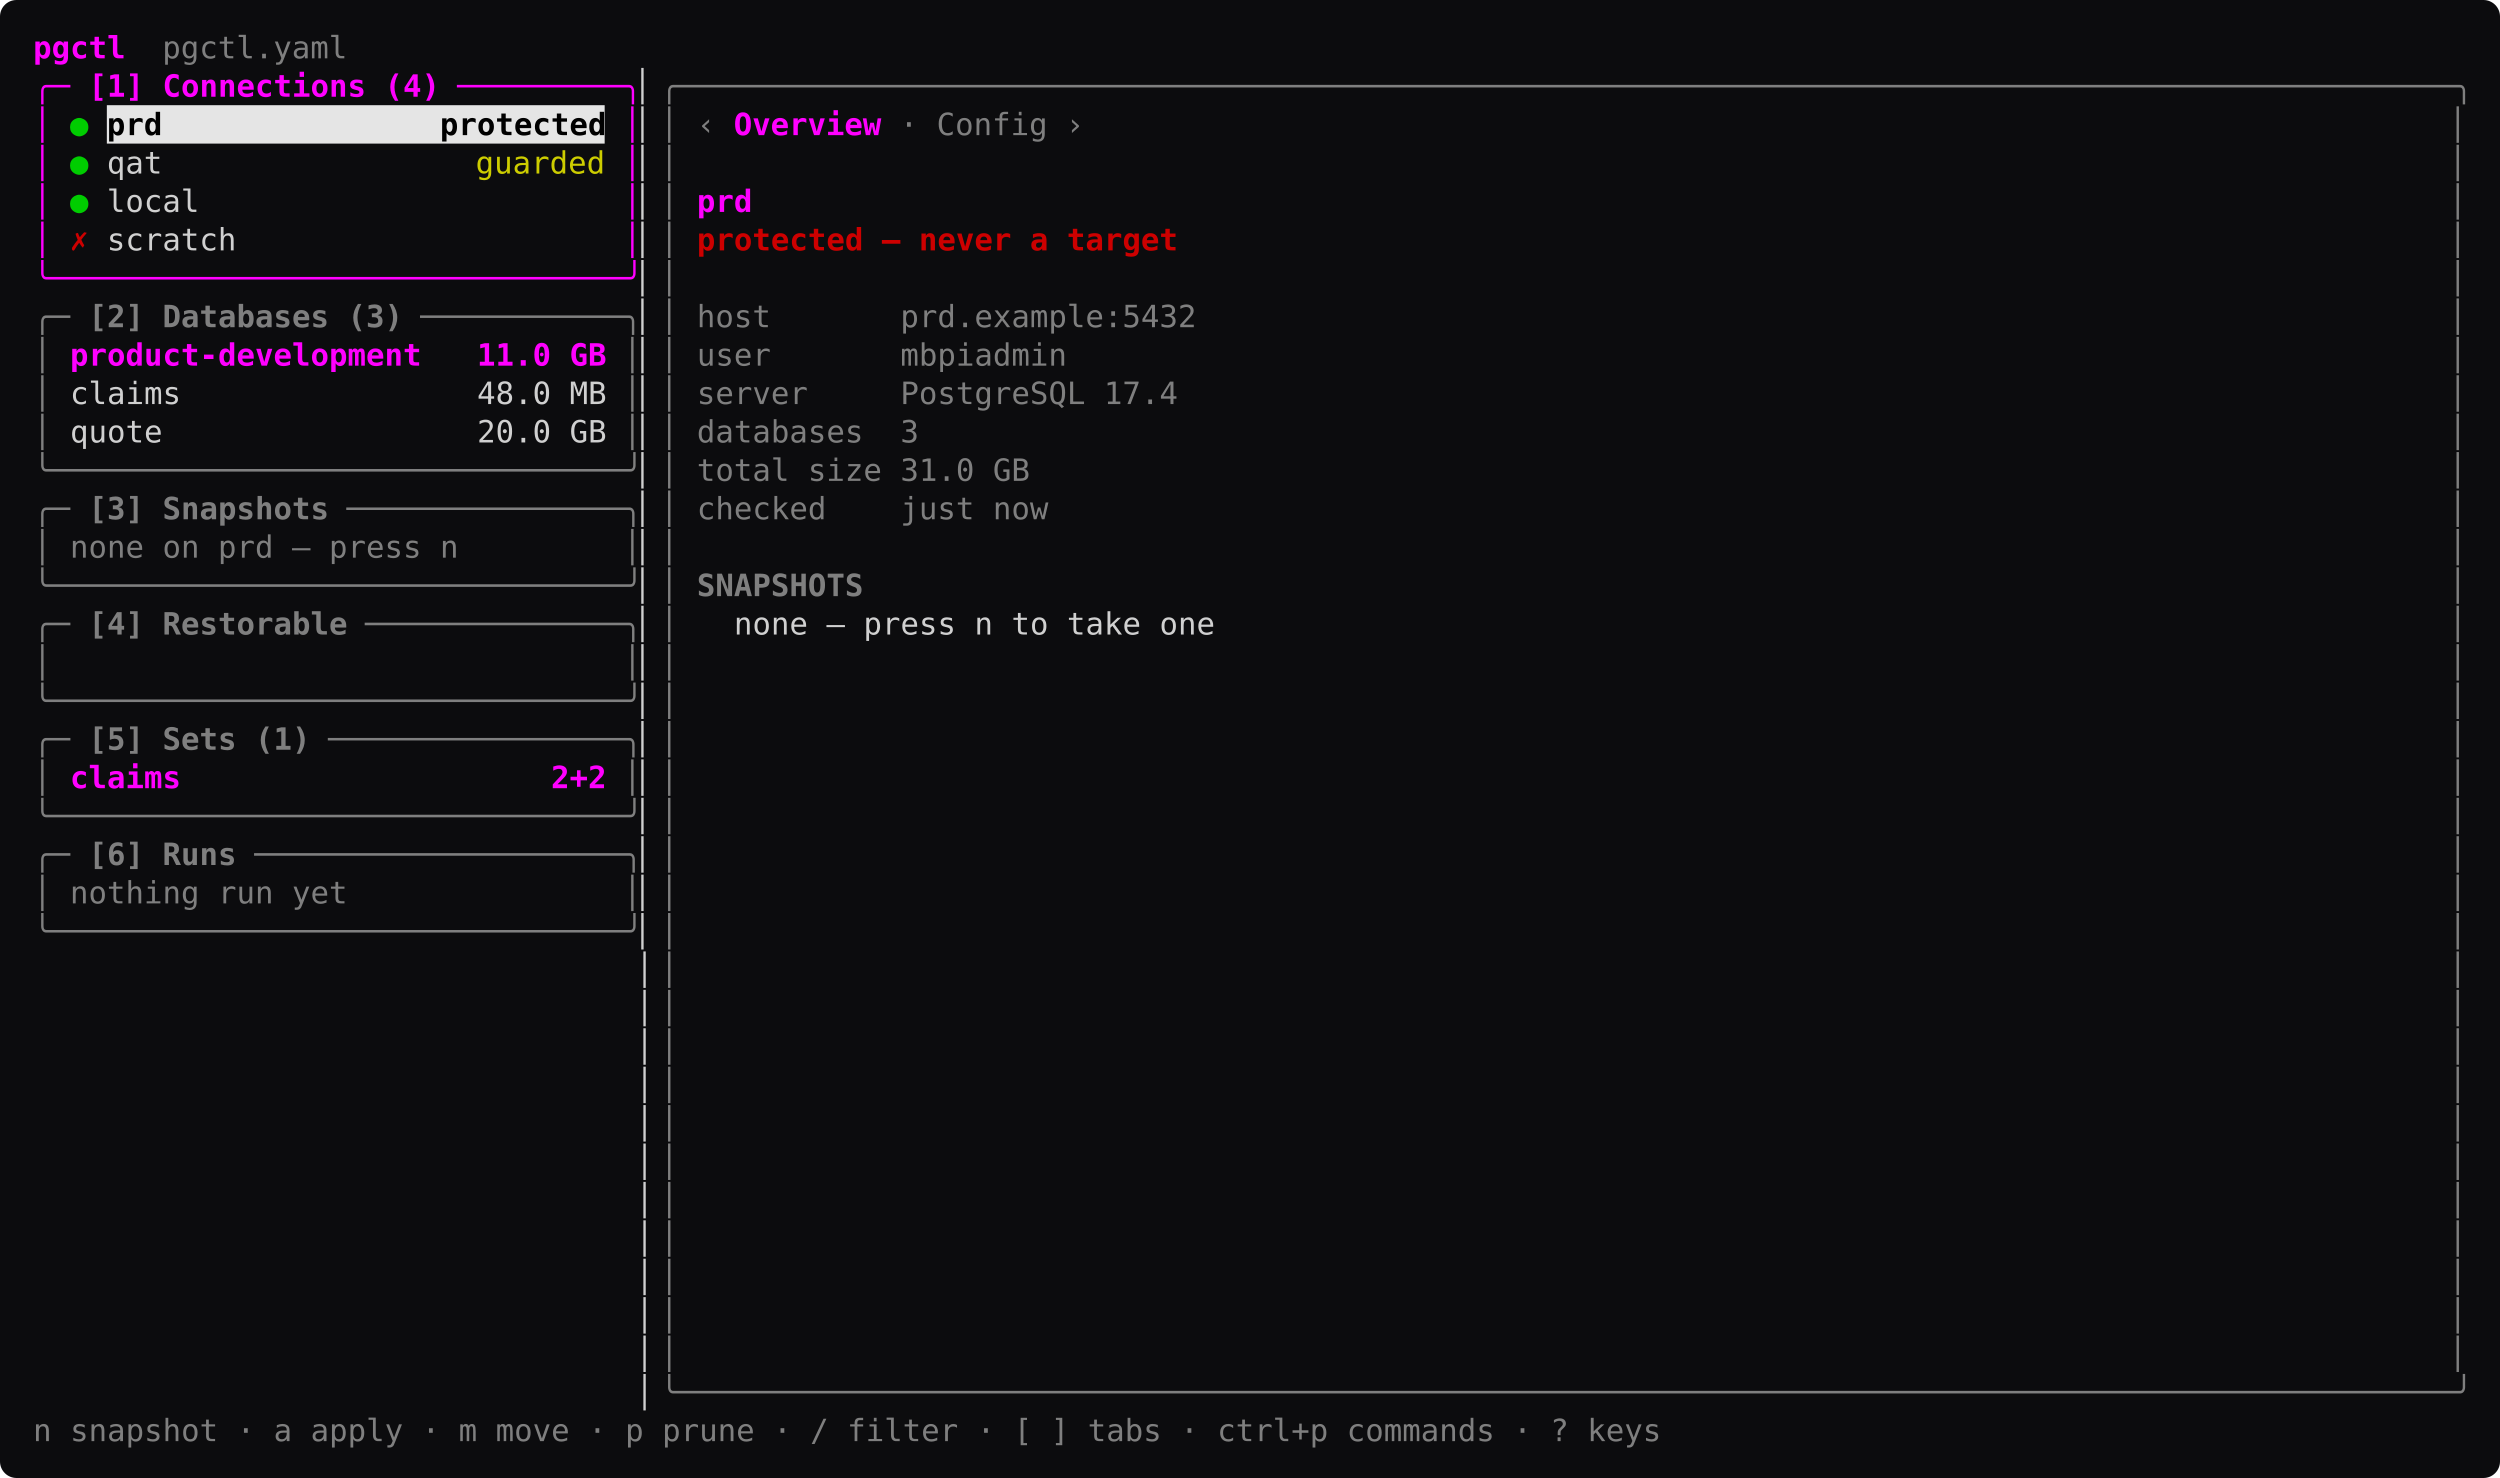
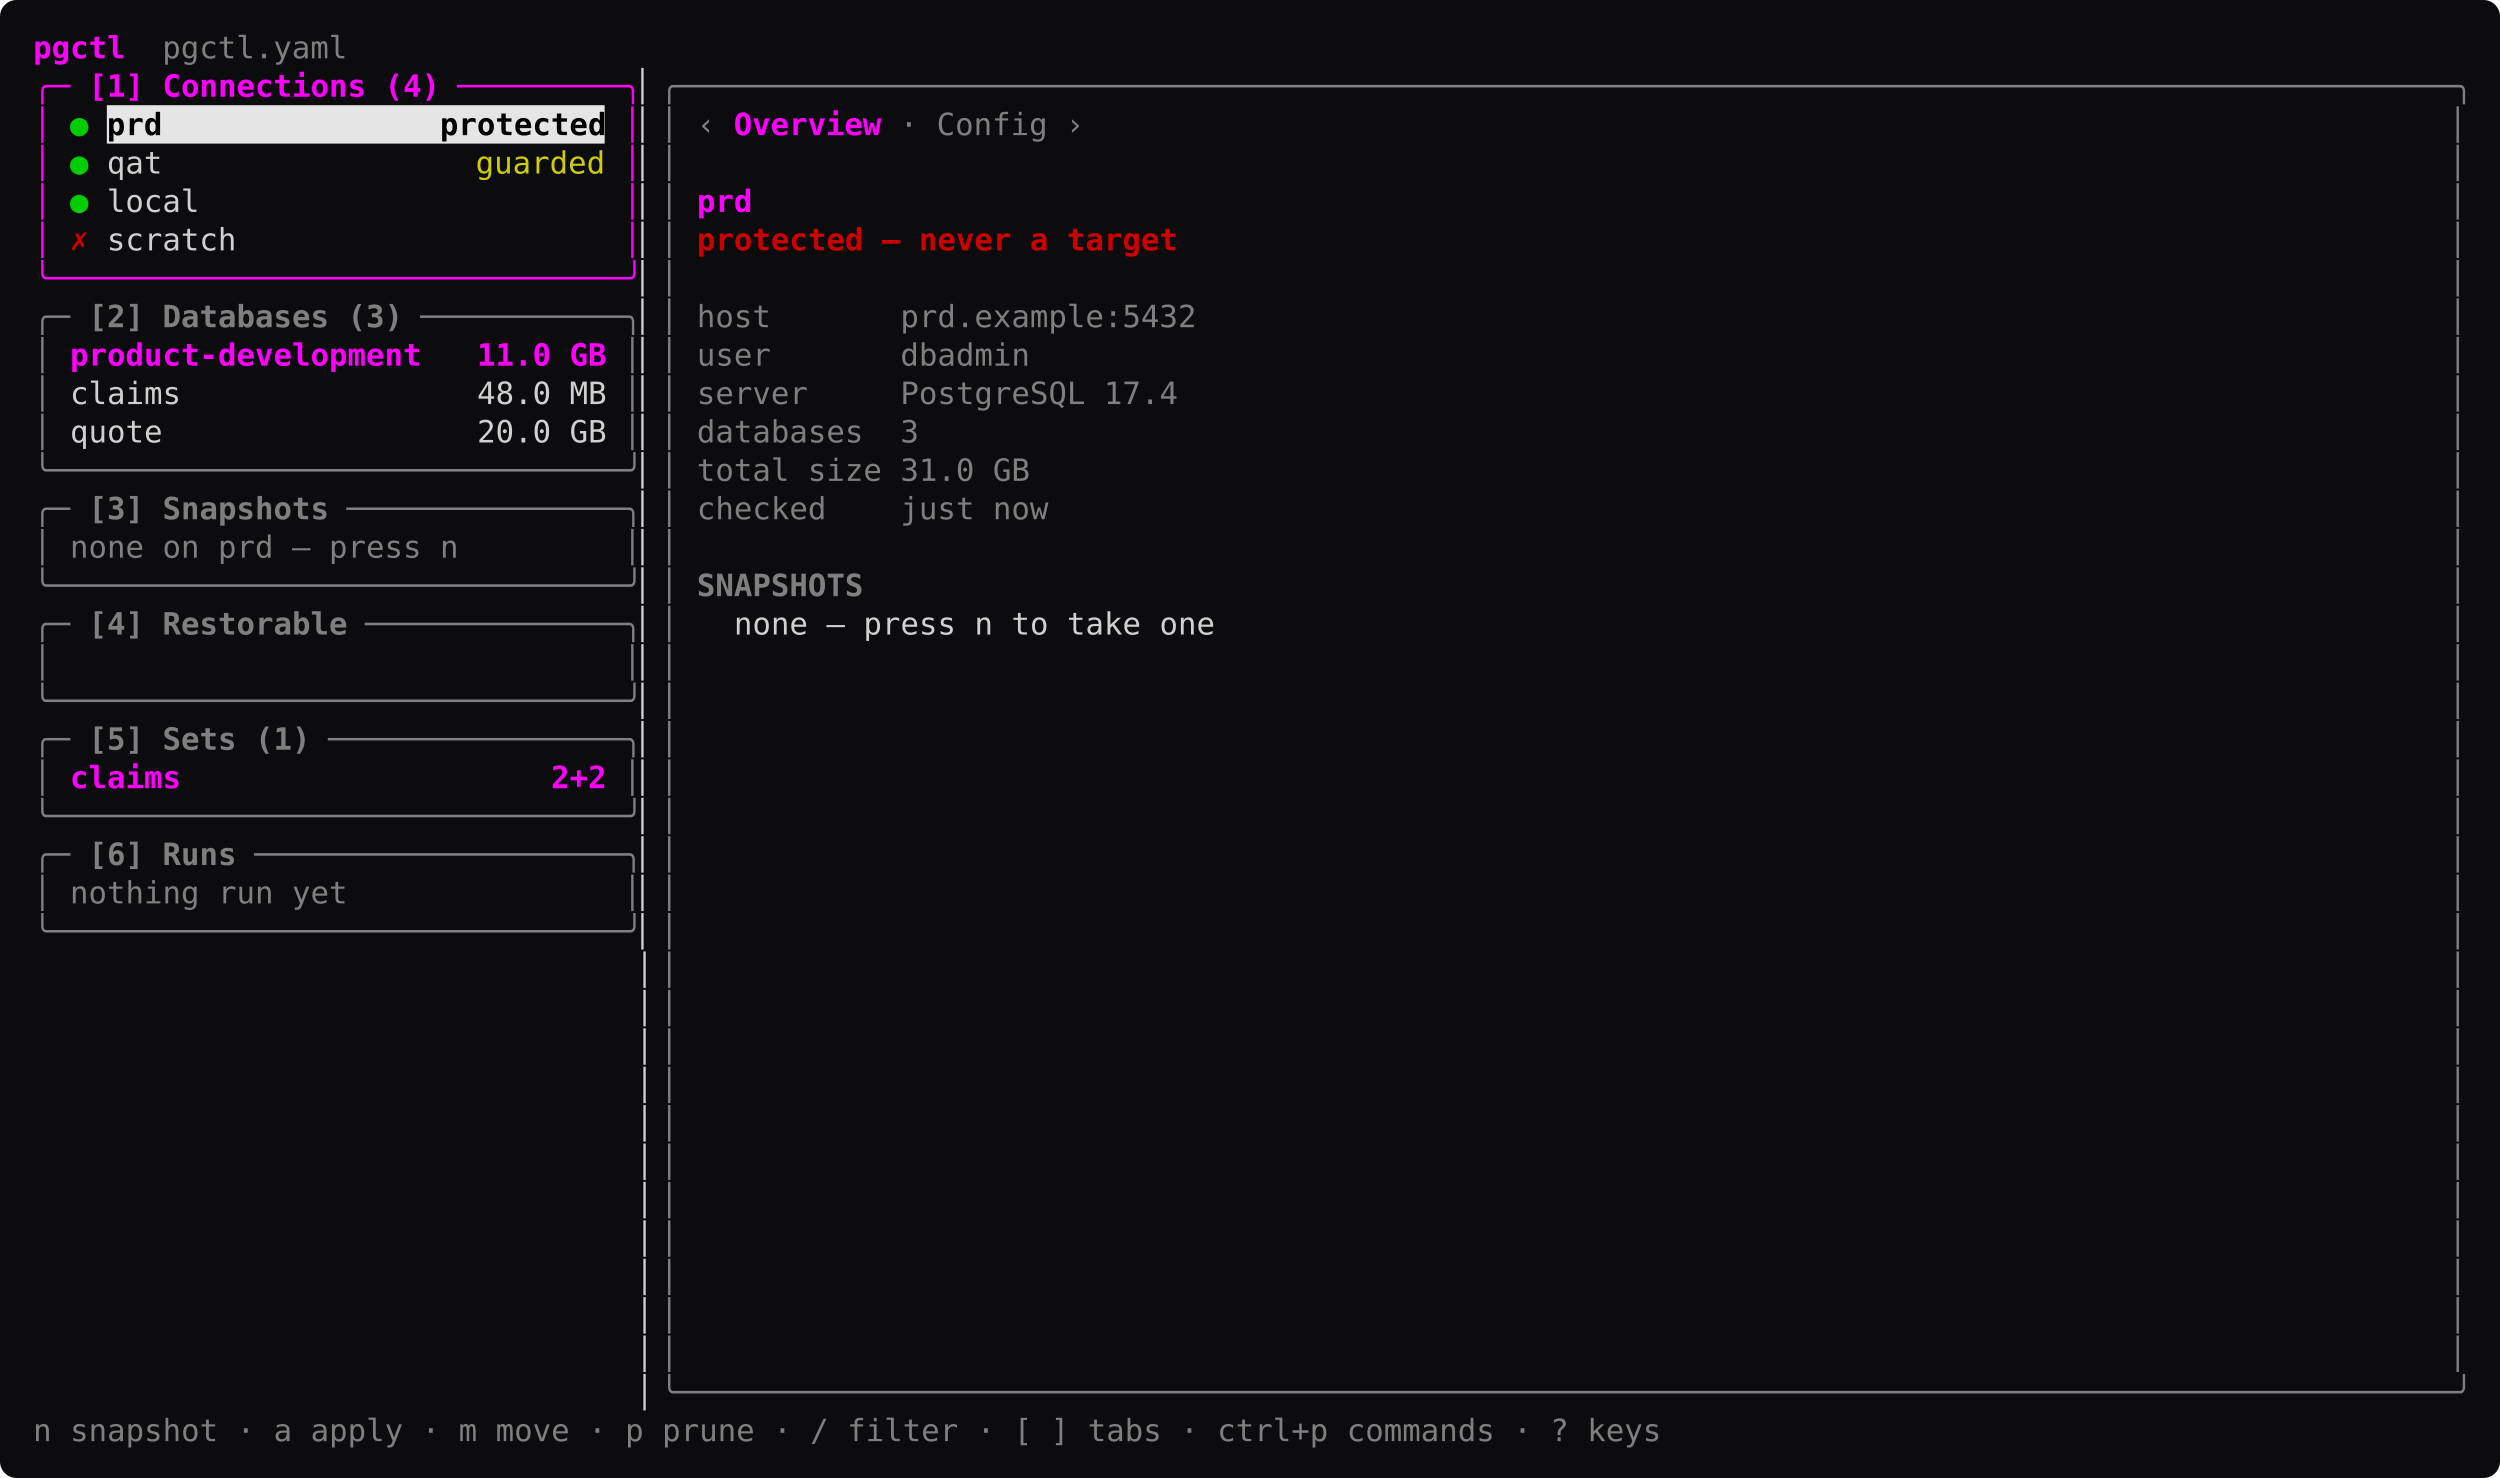
<svg xmlns="http://www.w3.org/2000/svg" width="1057.6" height="625.25" viewBox="0 0 1057.6 625.25" font-family="ui-monospace, 'SF Mono', SFMono-Regular, Menlo, Consolas, 'DejaVu Sans Mono', monospace" font-size="13" role="img">
  <rect width="1057.6" height="625.25" rx="7" fill="#0c0c0e" />
  <rect x="45.2" y="44.5" width="210.6" height="16.25" fill="#e5e5e5" />
  <text x="14" y="24.68" textLength="39" lengthAdjust="spacing" fill="#ff00ff" font-weight="600" xml:space="preserve">pgctl</text>
  <text x="53" y="24.68" textLength="93.6" lengthAdjust="spacing" fill="#7f7f7f" xml:space="preserve">  pgctl.yaml</text>
  <text x="14" y="40.92" textLength="15.6" lengthAdjust="spacing" fill="#ff00ff" xml:space="preserve">╭─</text>
  <text x="29.6" y="40.92" textLength="156" lengthAdjust="spacing" fill="#ff00ff" font-weight="600" xml:space="preserve"> [1] Connections (4)</text>
  <text x="193.4" y="40.92" textLength="78" lengthAdjust="spacing" fill="#ff00ff" xml:space="preserve">─────────╮</text>
  <text x="271.4" y="40.92" textLength="7.8" lengthAdjust="spacing" fill="#d0d0d0" xml:space="preserve">▏</text>
  <text x="279.2" y="40.92" textLength="764.4" lengthAdjust="spacing" fill="#7f7f7f" xml:space="preserve">╭────────────────────────────────────────────────────────────────────────────────────────────────╮</text>
  <text x="14" y="57.17" textLength="7.8" lengthAdjust="spacing" fill="#ff00ff" xml:space="preserve">│</text>
  <text x="29.6" y="57.17" textLength="7.8" lengthAdjust="spacing" fill="#00cd00" xml:space="preserve">●</text>
  <text x="45.2" y="57.17" textLength="210.6" lengthAdjust="spacing" fill="#000000" font-weight="600" xml:space="preserve">prd               protected</text>
  <text x="263.6" y="57.17" textLength="7.8" lengthAdjust="spacing" fill="#ff00ff" xml:space="preserve">│</text>
  <text x="271.4" y="57.17" textLength="7.8" lengthAdjust="spacing" fill="#d0d0d0" xml:space="preserve">▏</text>
  <text x="279.2" y="57.17" textLength="7.8" lengthAdjust="spacing" fill="#7f7f7f" xml:space="preserve">│</text>
  <text x="294.8" y="57.17" textLength="7.8" lengthAdjust="spacing" fill="#7f7f7f" xml:space="preserve">‹</text>
  <text x="310.4" y="57.17" textLength="7.8" lengthAdjust="spacing" fill="#ff00ff" font-weight="600" xml:space="preserve">O</text>
  <text x="318.2" y="57.17" textLength="7.8" lengthAdjust="spacing" fill="#ff00ff" font-weight="600" xml:space="preserve">v</text>
  <text x="326" y="57.17" textLength="7.8" lengthAdjust="spacing" fill="#ff00ff" font-weight="600" xml:space="preserve">e</text>
  <text x="333.8" y="57.17" textLength="7.8" lengthAdjust="spacing" fill="#ff00ff" font-weight="600" xml:space="preserve">r</text>
  <text x="341.6" y="57.17" textLength="7.8" lengthAdjust="spacing" fill="#ff00ff" font-weight="600" xml:space="preserve">v</text>
  <text x="349.4" y="57.17" textLength="7.8" lengthAdjust="spacing" fill="#ff00ff" font-weight="600" xml:space="preserve">i</text>
  <text x="357.2" y="57.17" textLength="7.8" lengthAdjust="spacing" fill="#ff00ff" font-weight="600" xml:space="preserve">e</text>
  <text x="365" y="57.17" textLength="7.8" lengthAdjust="spacing" fill="#ff00ff" font-weight="600" xml:space="preserve">w</text>
  <text x="380.6" y="57.17" textLength="7.8" lengthAdjust="spacing" fill="#7f7f7f" xml:space="preserve">·</text>
  <text x="388.4" y="57.17" textLength="54.6" lengthAdjust="spacing" fill="#7f7f7f" xml:space="preserve"> Config</text>
  <text x="450.8" y="57.17" textLength="7.8" lengthAdjust="spacing" fill="#7f7f7f" xml:space="preserve">›</text>
  <text x="1035.8" y="57.17" textLength="7.8" lengthAdjust="spacing" fill="#7f7f7f" xml:space="preserve">│</text>
  <text x="14" y="73.42" textLength="7.8" lengthAdjust="spacing" fill="#ff00ff" xml:space="preserve">│</text>
  <text x="29.6" y="73.42" textLength="7.8" lengthAdjust="spacing" fill="#00cd00" xml:space="preserve">●</text>
  <text x="45.2" y="73.42" textLength="23.4" lengthAdjust="spacing" fill="#d0d0d0" xml:space="preserve">qat</text>
  <text x="201.2" y="73.42" textLength="54.6" lengthAdjust="spacing" fill="#cdcd00" xml:space="preserve">guarded</text>
  <text x="263.6" y="73.42" textLength="7.8" lengthAdjust="spacing" fill="#ff00ff" xml:space="preserve">│</text>
  <text x="271.4" y="73.42" textLength="7.8" lengthAdjust="spacing" fill="#d0d0d0" xml:space="preserve">▏</text>
  <text x="279.2" y="73.42" textLength="7.8" lengthAdjust="spacing" fill="#7f7f7f" xml:space="preserve">│</text>
  <text x="1035.8" y="73.42" textLength="7.8" lengthAdjust="spacing" fill="#7f7f7f" xml:space="preserve">│</text>
  <text x="14" y="89.67" textLength="7.8" lengthAdjust="spacing" fill="#ff00ff" xml:space="preserve">│</text>
  <text x="29.6" y="89.67" textLength="7.8" lengthAdjust="spacing" fill="#00cd00" xml:space="preserve">●</text>
  <text x="45.2" y="89.67" textLength="39" lengthAdjust="spacing" fill="#d0d0d0" xml:space="preserve">local</text>
  <text x="263.6" y="89.67" textLength="7.8" lengthAdjust="spacing" fill="#ff00ff" xml:space="preserve">│</text>
  <text x="271.4" y="89.67" textLength="7.8" lengthAdjust="spacing" fill="#d0d0d0" xml:space="preserve">▏</text>
  <text x="279.2" y="89.67" textLength="7.8" lengthAdjust="spacing" fill="#7f7f7f" xml:space="preserve">│</text>
  <text x="294.8" y="89.67" textLength="23.4" lengthAdjust="spacing" fill="#ff00ff" font-weight="600" xml:space="preserve">prd</text>
  <text x="1035.8" y="89.67" textLength="7.8" lengthAdjust="spacing" fill="#7f7f7f" xml:space="preserve">│</text>
  <text x="14" y="105.92" textLength="7.8" lengthAdjust="spacing" fill="#ff00ff" xml:space="preserve">│</text>
  <text x="29.6" y="105.92" textLength="7.8" lengthAdjust="spacing" fill="#cd0000" font-weight="600" xml:space="preserve">✗</text>
  <text x="45.2" y="105.92" textLength="54.6" lengthAdjust="spacing" fill="#d0d0d0" xml:space="preserve">scratch</text>
  <text x="263.6" y="105.92" textLength="7.8" lengthAdjust="spacing" fill="#ff00ff" xml:space="preserve">│</text>
  <text x="271.4" y="105.92" textLength="7.8" lengthAdjust="spacing" fill="#d0d0d0" xml:space="preserve">▏</text>
  <text x="279.2" y="105.92" textLength="7.8" lengthAdjust="spacing" fill="#7f7f7f" xml:space="preserve">│</text>
  <text x="294.8" y="105.92" textLength="202.8" lengthAdjust="spacing" fill="#cd0000" font-weight="600" xml:space="preserve">protected — never a target</text>
  <text x="1035.8" y="105.92" textLength="7.8" lengthAdjust="spacing" fill="#7f7f7f" xml:space="preserve">│</text>
  <text x="14" y="122.17" textLength="257.4" lengthAdjust="spacing" fill="#ff00ff" xml:space="preserve">╰───────────────────────────────╯</text>
  <text x="271.4" y="122.17" textLength="7.8" lengthAdjust="spacing" fill="#d0d0d0" xml:space="preserve">▏</text>
  <text x="279.2" y="122.17" textLength="7.8" lengthAdjust="spacing" fill="#7f7f7f" xml:space="preserve">│</text>
  <text x="1035.8" y="122.17" textLength="7.8" lengthAdjust="spacing" fill="#7f7f7f" xml:space="preserve">│</text>
  <text x="14" y="138.43" textLength="15.6" lengthAdjust="spacing" fill="#7f7f7f" xml:space="preserve">╭─</text>
  <text x="29.6" y="138.43" textLength="140.4" lengthAdjust="spacing" fill="#7f7f7f" font-weight="600" xml:space="preserve"> [2] Databases (3)</text>
  <text x="177.8" y="138.43" textLength="93.6" lengthAdjust="spacing" fill="#7f7f7f" xml:space="preserve">───────────╮</text>
  <text x="271.4" y="138.43" textLength="7.8" lengthAdjust="spacing" fill="#d0d0d0" xml:space="preserve">▏</text>
  <text x="279.2" y="138.43" textLength="7.8" lengthAdjust="spacing" fill="#7f7f7f" xml:space="preserve">│</text>
  <text x="294.8" y="138.43" textLength="210.6" lengthAdjust="spacing" fill="#7f7f7f" xml:space="preserve">host       prd.example:5432</text>
  <text x="1035.8" y="138.43" textLength="7.8" lengthAdjust="spacing" fill="#7f7f7f" xml:space="preserve">│</text>
  <text x="14" y="154.68" textLength="7.8" lengthAdjust="spacing" fill="#7f7f7f" xml:space="preserve">│</text>
  <text x="29.6" y="154.68" textLength="226.2" lengthAdjust="spacing" fill="#ff00ff" font-weight="600" xml:space="preserve">product-development   11.0 GB</text>
  <text x="263.6" y="154.68" textLength="7.8" lengthAdjust="spacing" fill="#7f7f7f" xml:space="preserve">│</text>
  <text x="271.4" y="154.68" textLength="7.8" lengthAdjust="spacing" fill="#d0d0d0" xml:space="preserve">▏</text>
  <text x="279.2" y="154.68" textLength="7.8" lengthAdjust="spacing" fill="#7f7f7f" xml:space="preserve">│</text>
-   <text x="294.8" y="154.68" textLength="156" lengthAdjust="spacing" fill="#7f7f7f" xml:space="preserve">user       mbpiadmin</text>
+   <text x="294.8" y="154.68" textLength="140.4" lengthAdjust="spacing" fill="#7f7f7f" xml:space="preserve">user       dbadmin</text>
  <text x="1035.8" y="154.68" textLength="7.8" lengthAdjust="spacing" fill="#7f7f7f" xml:space="preserve">│</text>
  <text x="14" y="170.93" textLength="7.8" lengthAdjust="spacing" fill="#7f7f7f" xml:space="preserve">│</text>
  <text x="21.8" y="170.93" textLength="234" lengthAdjust="spacing" fill="#d0d0d0" xml:space="preserve"> claims                48.0 MB</text>
  <text x="263.6" y="170.93" textLength="7.8" lengthAdjust="spacing" fill="#7f7f7f" xml:space="preserve">│</text>
  <text x="271.4" y="170.93" textLength="7.8" lengthAdjust="spacing" fill="#d0d0d0" xml:space="preserve">▏</text>
  <text x="279.2" y="170.93" textLength="7.8" lengthAdjust="spacing" fill="#7f7f7f" xml:space="preserve">│</text>
  <text x="294.8" y="170.93" textLength="202.8" lengthAdjust="spacing" fill="#7f7f7f" xml:space="preserve">server     PostgreSQL 17.4</text>
  <text x="1035.8" y="170.93" textLength="7.8" lengthAdjust="spacing" fill="#7f7f7f" xml:space="preserve">│</text>
  <text x="14" y="187.18" textLength="7.8" lengthAdjust="spacing" fill="#7f7f7f" xml:space="preserve">│</text>
  <text x="21.8" y="187.18" textLength="234" lengthAdjust="spacing" fill="#d0d0d0" xml:space="preserve"> quote                 20.0 GB</text>
  <text x="263.6" y="187.18" textLength="7.8" lengthAdjust="spacing" fill="#7f7f7f" xml:space="preserve">│</text>
  <text x="271.4" y="187.18" textLength="7.8" lengthAdjust="spacing" fill="#d0d0d0" xml:space="preserve">▏</text>
  <text x="279.2" y="187.18" textLength="7.8" lengthAdjust="spacing" fill="#7f7f7f" xml:space="preserve">│</text>
  <text x="294.8" y="187.18" textLength="93.6" lengthAdjust="spacing" fill="#7f7f7f" xml:space="preserve">databases  3</text>
  <text x="1035.8" y="187.18" textLength="7.8" lengthAdjust="spacing" fill="#7f7f7f" xml:space="preserve">│</text>
  <text x="14" y="203.43" textLength="257.4" lengthAdjust="spacing" fill="#7f7f7f" xml:space="preserve">╰───────────────────────────────╯</text>
  <text x="271.4" y="203.43" textLength="7.8" lengthAdjust="spacing" fill="#d0d0d0" xml:space="preserve">▏</text>
  <text x="279.2" y="203.43" textLength="7.8" lengthAdjust="spacing" fill="#7f7f7f" xml:space="preserve">│</text>
  <text x="294.8" y="203.43" textLength="140.4" lengthAdjust="spacing" fill="#7f7f7f" xml:space="preserve">total size 31.0 GB</text>
  <text x="1035.8" y="203.43" textLength="7.8" lengthAdjust="spacing" fill="#7f7f7f" xml:space="preserve">│</text>
  <text x="14" y="219.68" textLength="15.6" lengthAdjust="spacing" fill="#7f7f7f" xml:space="preserve">╭─</text>
  <text x="29.6" y="219.68" textLength="109.2" lengthAdjust="spacing" fill="#7f7f7f" font-weight="600" xml:space="preserve"> [3] Snapshots</text>
  <text x="146.6" y="219.68" textLength="124.8" lengthAdjust="spacing" fill="#7f7f7f" xml:space="preserve">───────────────╮</text>
  <text x="271.4" y="219.68" textLength="7.8" lengthAdjust="spacing" fill="#d0d0d0" xml:space="preserve">▏</text>
  <text x="279.2" y="219.68" textLength="7.8" lengthAdjust="spacing" fill="#7f7f7f" xml:space="preserve">│</text>
  <text x="294.8" y="219.68" textLength="148.2" lengthAdjust="spacing" fill="#7f7f7f" xml:space="preserve">checked    just now</text>
  <text x="1035.8" y="219.68" textLength="7.8" lengthAdjust="spacing" fill="#7f7f7f" xml:space="preserve">│</text>
  <text x="14" y="235.93" textLength="7.8" lengthAdjust="spacing" fill="#7f7f7f" xml:space="preserve">│</text>
  <text x="29.6" y="235.93" textLength="163.8" lengthAdjust="spacing" fill="#7f7f7f" xml:space="preserve">none on prd — press n</text>
  <text x="263.6" y="235.93" textLength="7.8" lengthAdjust="spacing" fill="#7f7f7f" xml:space="preserve">│</text>
  <text x="271.4" y="235.93" textLength="7.8" lengthAdjust="spacing" fill="#d0d0d0" xml:space="preserve">▏</text>
  <text x="279.2" y="235.93" textLength="7.8" lengthAdjust="spacing" fill="#7f7f7f" xml:space="preserve">│</text>
  <text x="1035.8" y="235.93" textLength="7.8" lengthAdjust="spacing" fill="#7f7f7f" xml:space="preserve">│</text>
  <text x="14" y="252.18" textLength="257.4" lengthAdjust="spacing" fill="#7f7f7f" xml:space="preserve">╰───────────────────────────────╯</text>
  <text x="271.4" y="252.18" textLength="7.8" lengthAdjust="spacing" fill="#d0d0d0" xml:space="preserve">▏</text>
  <text x="279.2" y="252.18" textLength="7.8" lengthAdjust="spacing" fill="#7f7f7f" xml:space="preserve">│</text>
  <text x="294.8" y="252.18" textLength="70.2" lengthAdjust="spacing" fill="#7f7f7f" font-weight="600" xml:space="preserve">SNAPSHOTS</text>
  <text x="1035.8" y="252.18" textLength="7.8" lengthAdjust="spacing" fill="#7f7f7f" xml:space="preserve">│</text>
  <text x="14" y="268.43" textLength="15.6" lengthAdjust="spacing" fill="#7f7f7f" xml:space="preserve">╭─</text>
  <text x="29.6" y="268.43" textLength="117" lengthAdjust="spacing" fill="#7f7f7f" font-weight="600" xml:space="preserve"> [4] Restorable</text>
  <text x="154.4" y="268.43" textLength="117" lengthAdjust="spacing" fill="#7f7f7f" xml:space="preserve">──────────────╮</text>
  <text x="271.4" y="268.43" textLength="7.8" lengthAdjust="spacing" fill="#d0d0d0" xml:space="preserve">▏</text>
  <text x="279.2" y="268.43" textLength="7.8" lengthAdjust="spacing" fill="#7f7f7f" xml:space="preserve">│</text>
  <text x="287" y="268.43" textLength="226.2" lengthAdjust="spacing" fill="#d0d0d0" xml:space="preserve">   none — press n to take one</text>
  <text x="1035.8" y="268.43" textLength="7.8" lengthAdjust="spacing" fill="#7f7f7f" xml:space="preserve">│</text>
  <text x="14" y="284.68" textLength="7.8" lengthAdjust="spacing" fill="#7f7f7f" xml:space="preserve">│</text>
  <text x="263.6" y="284.68" textLength="7.8" lengthAdjust="spacing" fill="#7f7f7f" xml:space="preserve">│</text>
  <text x="271.4" y="284.68" textLength="7.8" lengthAdjust="spacing" fill="#d0d0d0" xml:space="preserve">▏</text>
  <text x="279.2" y="284.68" textLength="7.8" lengthAdjust="spacing" fill="#7f7f7f" xml:space="preserve">│</text>
  <text x="1035.8" y="284.68" textLength="7.8" lengthAdjust="spacing" fill="#7f7f7f" xml:space="preserve">│</text>
  <text x="14" y="300.93" textLength="257.4" lengthAdjust="spacing" fill="#7f7f7f" xml:space="preserve">╰───────────────────────────────╯</text>
  <text x="271.4" y="300.93" textLength="7.8" lengthAdjust="spacing" fill="#d0d0d0" xml:space="preserve">▏</text>
  <text x="279.2" y="300.93" textLength="7.8" lengthAdjust="spacing" fill="#7f7f7f" xml:space="preserve">│</text>
  <text x="1035.8" y="300.93" textLength="7.8" lengthAdjust="spacing" fill="#7f7f7f" xml:space="preserve">│</text>
  <text x="14" y="317.18" textLength="15.6" lengthAdjust="spacing" fill="#7f7f7f" xml:space="preserve">╭─</text>
  <text x="29.6" y="317.18" textLength="101.4" lengthAdjust="spacing" fill="#7f7f7f" font-weight="600" xml:space="preserve"> [5] Sets (1)</text>
  <text x="138.8" y="317.18" textLength="132.6" lengthAdjust="spacing" fill="#7f7f7f" xml:space="preserve">────────────────╮</text>
  <text x="271.4" y="317.18" textLength="7.8" lengthAdjust="spacing" fill="#d0d0d0" xml:space="preserve">▏</text>
  <text x="279.2" y="317.18" textLength="7.8" lengthAdjust="spacing" fill="#7f7f7f" xml:space="preserve">│</text>
  <text x="1035.8" y="317.18" textLength="7.8" lengthAdjust="spacing" fill="#7f7f7f" xml:space="preserve">│</text>
  <text x="14" y="333.43" textLength="7.8" lengthAdjust="spacing" fill="#7f7f7f" xml:space="preserve">│</text>
  <text x="29.6" y="333.43" textLength="226.2" lengthAdjust="spacing" fill="#ff00ff" font-weight="600" xml:space="preserve">claims                    2+2</text>
  <text x="263.6" y="333.43" textLength="7.8" lengthAdjust="spacing" fill="#7f7f7f" xml:space="preserve">│</text>
  <text x="271.4" y="333.43" textLength="7.8" lengthAdjust="spacing" fill="#d0d0d0" xml:space="preserve">▏</text>
  <text x="279.2" y="333.43" textLength="7.8" lengthAdjust="spacing" fill="#7f7f7f" xml:space="preserve">│</text>
  <text x="1035.8" y="333.43" textLength="7.8" lengthAdjust="spacing" fill="#7f7f7f" xml:space="preserve">│</text>
  <text x="14" y="349.68" textLength="257.4" lengthAdjust="spacing" fill="#7f7f7f" xml:space="preserve">╰───────────────────────────────╯</text>
  <text x="271.4" y="349.68" textLength="7.8" lengthAdjust="spacing" fill="#d0d0d0" xml:space="preserve">▏</text>
  <text x="279.2" y="349.68" textLength="7.8" lengthAdjust="spacing" fill="#7f7f7f" xml:space="preserve">│</text>
  <text x="1035.8" y="349.68" textLength="7.8" lengthAdjust="spacing" fill="#7f7f7f" xml:space="preserve">│</text>
  <text x="14" y="365.93" textLength="15.6" lengthAdjust="spacing" fill="#7f7f7f" xml:space="preserve">╭─</text>
  <text x="29.6" y="365.93" textLength="70.2" lengthAdjust="spacing" fill="#7f7f7f" font-weight="600" xml:space="preserve"> [6] Runs</text>
  <text x="107.6" y="365.93" textLength="163.8" lengthAdjust="spacing" fill="#7f7f7f" xml:space="preserve">────────────────────╮</text>
  <text x="271.4" y="365.93" textLength="7.8" lengthAdjust="spacing" fill="#d0d0d0" xml:space="preserve">▏</text>
  <text x="279.2" y="365.93" textLength="7.8" lengthAdjust="spacing" fill="#7f7f7f" xml:space="preserve">│</text>
  <text x="1035.8" y="365.93" textLength="7.8" lengthAdjust="spacing" fill="#7f7f7f" xml:space="preserve">│</text>
  <text x="14" y="382.18" textLength="7.8" lengthAdjust="spacing" fill="#7f7f7f" xml:space="preserve">│</text>
  <text x="29.6" y="382.18" textLength="117" lengthAdjust="spacing" fill="#7f7f7f" xml:space="preserve">nothing run yet</text>
  <text x="263.6" y="382.18" textLength="7.8" lengthAdjust="spacing" fill="#7f7f7f" xml:space="preserve">│</text>
  <text x="271.4" y="382.18" textLength="7.8" lengthAdjust="spacing" fill="#d0d0d0" xml:space="preserve">▏</text>
  <text x="279.2" y="382.18" textLength="7.8" lengthAdjust="spacing" fill="#7f7f7f" xml:space="preserve">│</text>
  <text x="1035.8" y="382.18" textLength="7.8" lengthAdjust="spacing" fill="#7f7f7f" xml:space="preserve">│</text>
  <text x="14" y="398.43" textLength="257.4" lengthAdjust="spacing" fill="#7f7f7f" xml:space="preserve">╰───────────────────────────────╯</text>
  <text x="271.4" y="398.43" textLength="7.8" lengthAdjust="spacing" fill="#d0d0d0" xml:space="preserve">▏</text>
  <text x="279.2" y="398.43" textLength="7.8" lengthAdjust="spacing" fill="#7f7f7f" xml:space="preserve">│</text>
  <text x="1035.8" y="398.43" textLength="7.8" lengthAdjust="spacing" fill="#7f7f7f" xml:space="preserve">│</text>
  <text x="14" y="414.68" textLength="265.2" lengthAdjust="spacing" fill="#d0d0d0" xml:space="preserve">                                 ▏</text>
  <text x="279.2" y="414.68" textLength="7.8" lengthAdjust="spacing" fill="#7f7f7f" xml:space="preserve">│</text>
  <text x="1035.8" y="414.68" textLength="7.8" lengthAdjust="spacing" fill="#7f7f7f" xml:space="preserve">│</text>
  <text x="14" y="430.93" textLength="265.2" lengthAdjust="spacing" fill="#d0d0d0" xml:space="preserve">                                 ▏</text>
  <text x="279.2" y="430.93" textLength="7.8" lengthAdjust="spacing" fill="#7f7f7f" xml:space="preserve">│</text>
  <text x="1035.8" y="430.93" textLength="7.8" lengthAdjust="spacing" fill="#7f7f7f" xml:space="preserve">│</text>
  <text x="14" y="447.18" textLength="265.2" lengthAdjust="spacing" fill="#d0d0d0" xml:space="preserve">                                 ▏</text>
  <text x="279.2" y="447.18" textLength="7.8" lengthAdjust="spacing" fill="#7f7f7f" xml:space="preserve">│</text>
  <text x="1035.8" y="447.18" textLength="7.8" lengthAdjust="spacing" fill="#7f7f7f" xml:space="preserve">│</text>
  <text x="14" y="463.43" textLength="265.2" lengthAdjust="spacing" fill="#d0d0d0" xml:space="preserve">                                 ▏</text>
  <text x="279.2" y="463.43" textLength="7.8" lengthAdjust="spacing" fill="#7f7f7f" xml:space="preserve">│</text>
  <text x="1035.8" y="463.43" textLength="7.8" lengthAdjust="spacing" fill="#7f7f7f" xml:space="preserve">│</text>
  <text x="14" y="479.68" textLength="265.2" lengthAdjust="spacing" fill="#d0d0d0" xml:space="preserve">                                 ▏</text>
  <text x="279.2" y="479.68" textLength="7.8" lengthAdjust="spacing" fill="#7f7f7f" xml:space="preserve">│</text>
  <text x="1035.8" y="479.68" textLength="7.8" lengthAdjust="spacing" fill="#7f7f7f" xml:space="preserve">│</text>
  <text x="14" y="495.93" textLength="265.2" lengthAdjust="spacing" fill="#d0d0d0" xml:space="preserve">                                 ▏</text>
  <text x="279.2" y="495.93" textLength="7.8" lengthAdjust="spacing" fill="#7f7f7f" xml:space="preserve">│</text>
  <text x="1035.8" y="495.93" textLength="7.8" lengthAdjust="spacing" fill="#7f7f7f" xml:space="preserve">│</text>
  <text x="14" y="512.17" textLength="265.2" lengthAdjust="spacing" fill="#d0d0d0" xml:space="preserve">                                 ▏</text>
  <text x="279.2" y="512.17" textLength="7.8" lengthAdjust="spacing" fill="#7f7f7f" xml:space="preserve">│</text>
  <text x="1035.8" y="512.17" textLength="7.8" lengthAdjust="spacing" fill="#7f7f7f" xml:space="preserve">│</text>
  <text x="14" y="528.42" textLength="265.2" lengthAdjust="spacing" fill="#d0d0d0" xml:space="preserve">                                 ▏</text>
  <text x="279.2" y="528.42" textLength="7.8" lengthAdjust="spacing" fill="#7f7f7f" xml:space="preserve">│</text>
  <text x="1035.8" y="528.42" textLength="7.8" lengthAdjust="spacing" fill="#7f7f7f" xml:space="preserve">│</text>
  <text x="14" y="544.67" textLength="265.2" lengthAdjust="spacing" fill="#d0d0d0" xml:space="preserve">                                 ▏</text>
  <text x="279.2" y="544.67" textLength="7.8" lengthAdjust="spacing" fill="#7f7f7f" xml:space="preserve">│</text>
  <text x="1035.8" y="544.67" textLength="7.8" lengthAdjust="spacing" fill="#7f7f7f" xml:space="preserve">│</text>
  <text x="14" y="560.92" textLength="265.2" lengthAdjust="spacing" fill="#d0d0d0" xml:space="preserve">                                 ▏</text>
  <text x="279.2" y="560.92" textLength="7.8" lengthAdjust="spacing" fill="#7f7f7f" xml:space="preserve">│</text>
  <text x="1035.8" y="560.92" textLength="7.8" lengthAdjust="spacing" fill="#7f7f7f" xml:space="preserve">│</text>
  <text x="14" y="577.17" textLength="265.2" lengthAdjust="spacing" fill="#d0d0d0" xml:space="preserve">                                 ▏</text>
  <text x="279.2" y="577.17" textLength="7.8" lengthAdjust="spacing" fill="#7f7f7f" xml:space="preserve">│</text>
  <text x="1035.8" y="577.17" textLength="7.8" lengthAdjust="spacing" fill="#7f7f7f" xml:space="preserve">│</text>
  <text x="14" y="593.42" textLength="265.2" lengthAdjust="spacing" fill="#d0d0d0" xml:space="preserve">                                 ▏</text>
  <text x="279.2" y="593.42" textLength="764.4" lengthAdjust="spacing" fill="#7f7f7f" xml:space="preserve">╰────────────────────────────────────────────────────────────────────────────────────────────────╯</text>
  <text x="14" y="609.67" textLength="686.4" lengthAdjust="spacing" fill="#7f7f7f" xml:space="preserve">n snapshot · a apply · m move · p prune · / filter · [ ] tabs · ctrl+p commands · ? keys</text>
</svg>
